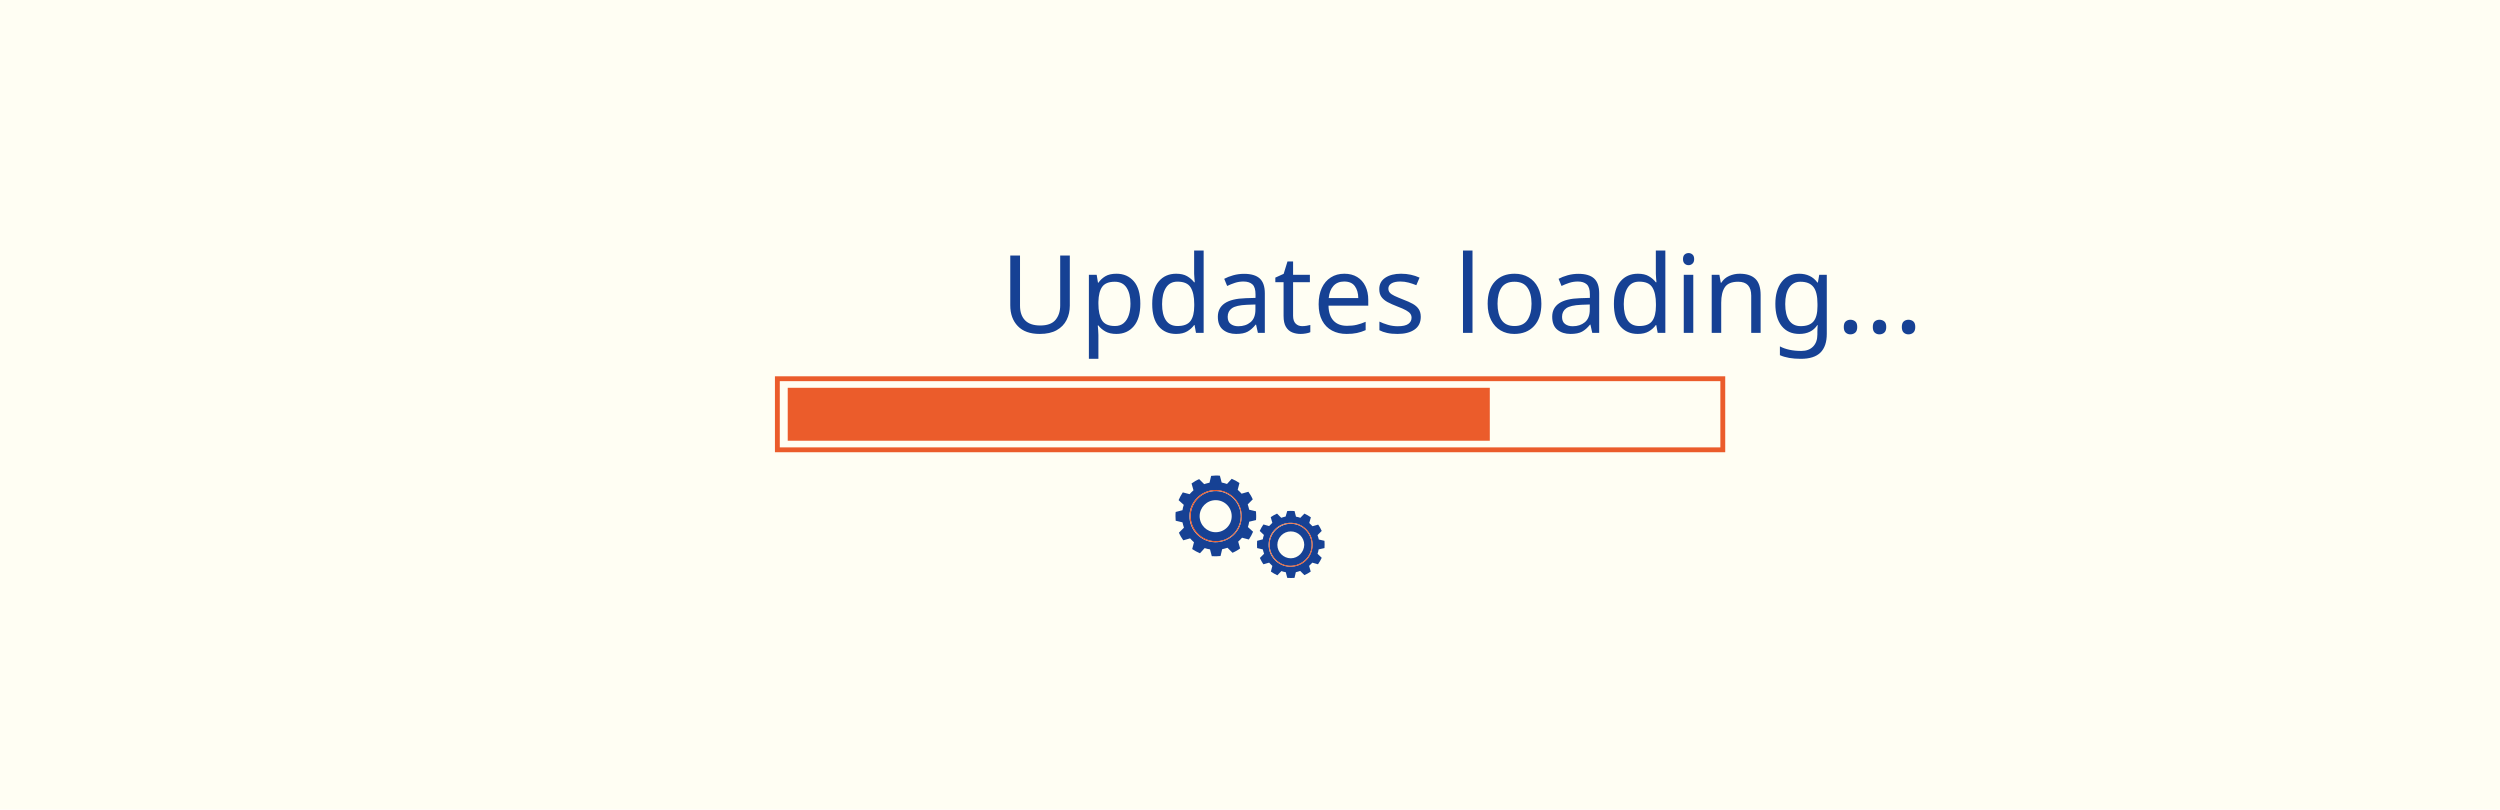
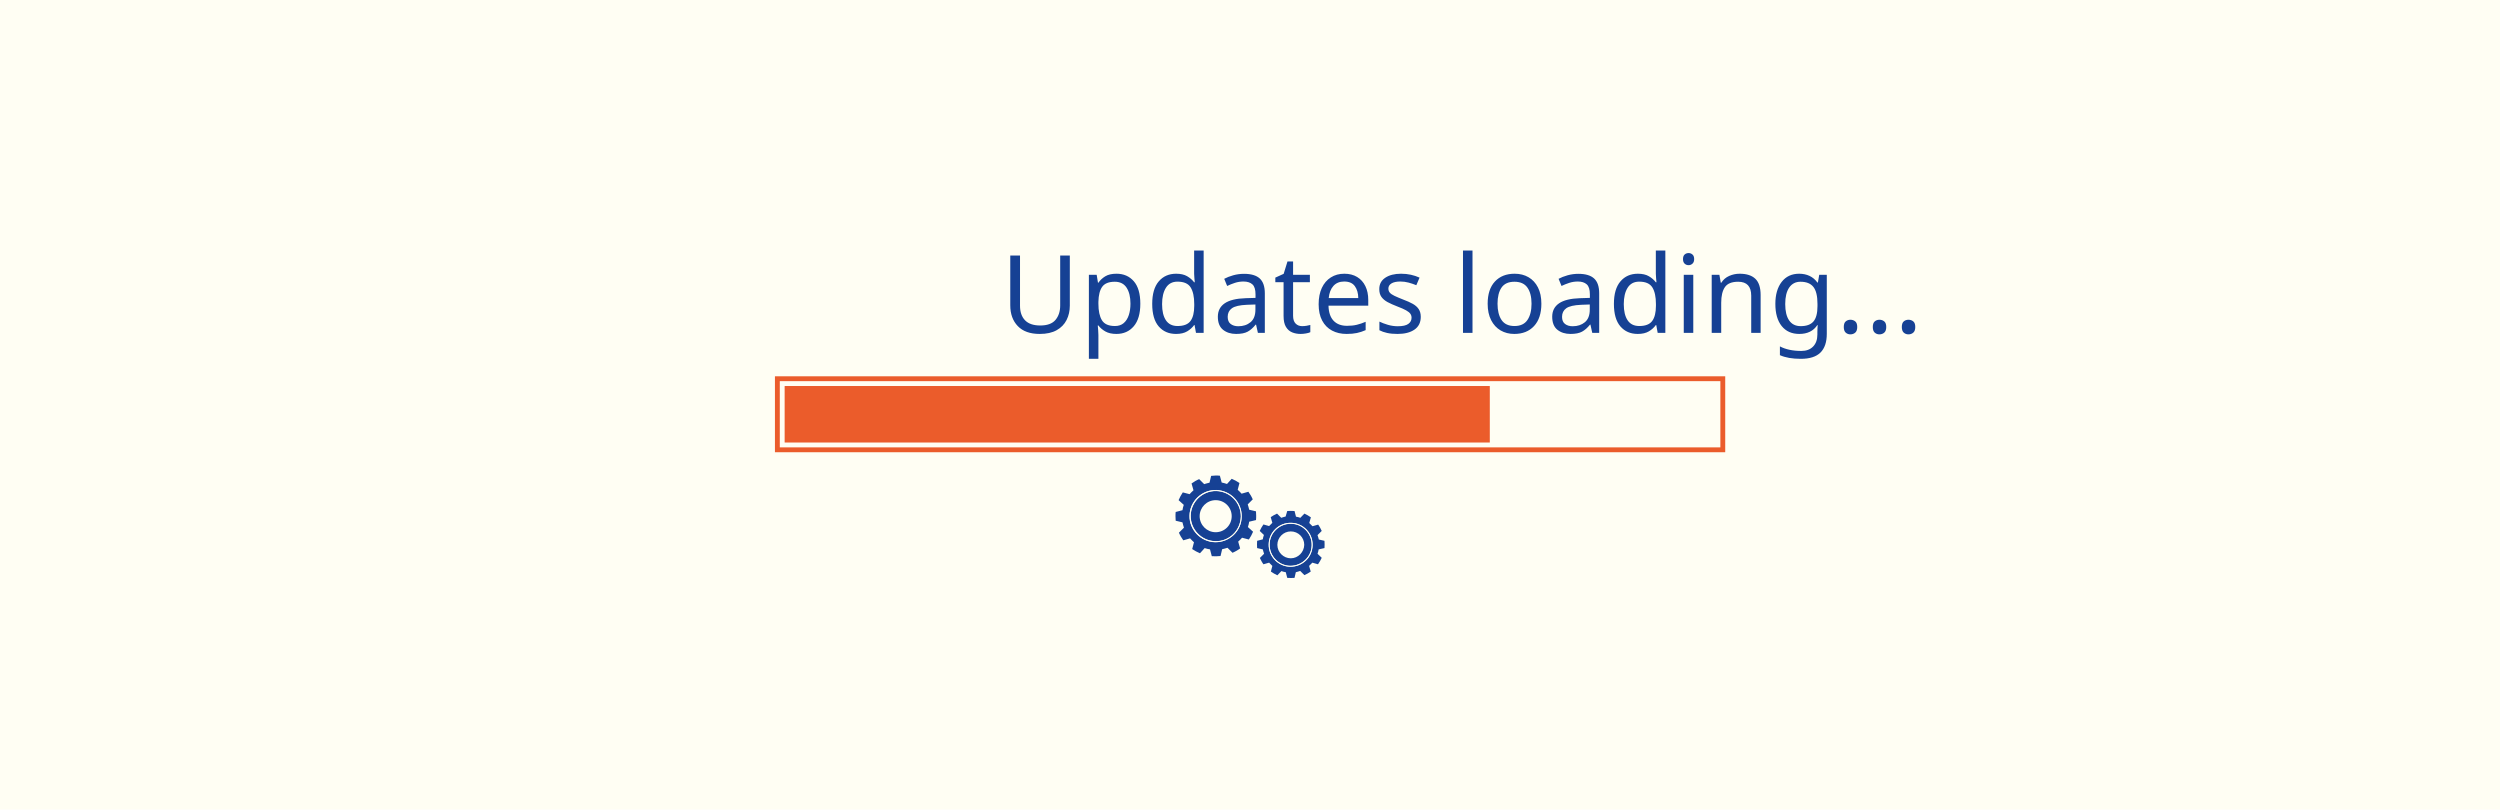
<svg xmlns="http://www.w3.org/2000/svg" version="1.1" id="Layer_1" x="0px" y="0px" viewBox="0 0 1544 500" style="enable-background:new 0 0 1544 500;" xml:space="preserve">
  <style type="text/css">
	.st0{fill:#FFFEF3;}
- 	.st1{fill:none;stroke:#EB5C2B;stroke-width:3;stroke-miterlimit:10;}
- 	.st2{fill:#EB5C2B;}
- 	.st3{fill:#164194;}
- 	.st4{font-family:'FreestyleScript-Regular';}
- 	.st5{font-size:66.872px;}
+ 	.st1{fill:#EB5C2B;}
+ 	.st2{fill:#164194;}
+ 	.st3{font-family:'FreestyleScript-Regular';}
+ 	.st4{font-size:66.872px;}
</style>
-   <rect y="0" class="st0" width="1544" height="500" />
+   <rect class="st0" width="1544" height="500" />
  <g>
-     <rect x="480.1" y="233.9" class="st1" width="583.9" height="43.9" />
-     <rect x="486.5" y="239.5" class="st2" width="433.6" height="32.7" />
+     <path class="st1" d="M1065.5,279.3H478.6v-46.9h586.9V279.3z M481.6,276.3h580.9v-40.9H481.6V276.3z" />
  </g>
-   <text transform="matrix(1 0 0 1 617.9272 205.5685)" class="st3 st4 st5">Updates loading...</text>
+   <rect x="484.6" y="238.4" class="st1" width="435.5" height="34.9" />
+   <text transform="matrix(1 0 0 1 617.9272 205.5685)" class="st2 st3 st4">Updates loading...</text>
  <g>
    <g>
-       <path class="st3" d="M797.4,323.5c-7.1-0.1-13.2,5.6-13.3,12.7c-0.1,7.1,5.6,13.2,12.7,13.3s13.2-5.6,13.3-12.7    C810.3,329.5,804.5,323.6,797.4,323.5z M797.2,344.8c-4.5,0-8.3-3.7-8.3-8.3c0-4.5,3.7-8.3,8.3-8.3s8.3,3.7,8.3,8.3    C805.4,341,801.7,344.8,797.2,344.8z" />
-       <path class="st3" d="M818,338.5c0.1-1.5,0.1-3.1,0-4.5l-3.5-0.8c-0.2-0.9-0.5-1.8-0.8-2.7l2.6-2.6c-0.3-0.7-0.7-1.4-1-2    c-0.3-0.7-0.8-1.2-1.2-1.9l-3.5,1c-0.7-0.7-1.4-1.4-2-2l1-3.5c-1.2-0.9-2.6-1.6-4-2.3l-2.5,2.6c-0.9-0.3-1.8-0.6-2.7-0.7l-0.9-3.5    c-1.5-0.1-3.1-0.1-4.5,0L794,319c-0.9,0.2-1.8,0.5-2.7,0.8l-2.6-2.6c-0.7,0.3-1.4,0.7-2,1s-1.2,0.8-1.9,1.2l1,3.5    c-0.7,0.7-1.4,1.4-2,2l-3.5-1c-0.9,1.2-1.6,2.6-2.3,4l2.6,2.5c-0.3,0.9-0.6,1.8-0.7,2.7l-3.5,0.9c-0.1,1.5-0.1,3.1,0,4.5l3.5,0.8    c0.2,0.9,0.5,1.8,0.8,2.7l-2.6,2.6c0.3,0.7,0.7,1.4,1,2c0.3,0.7,0.8,1.2,1.2,1.9l3.5-1c0.7,0.7,1.4,1.4,2,2l-0.9,3.5    c1.2,0.9,2.6,1.6,4,2.3l2.5-2.6c0.9,0.3,1.8,0.6,2.7,0.7l0.9,3.5c1.5,0.1,3.1,0.1,4.5,0l0.8-3.5c0.9-0.2,1.8-0.5,2.7-0.8l2.6,2.6    c0.7-0.3,1.4-0.7,2-1s1.2-0.8,1.9-1.2l-1-3.5c0.7-0.7,1.4-1.4,2-2l3.5,1c0.9-1.2,1.6-2.6,2.3-4l-2.6-2.5c0.3-0.9,0.6-1.8,0.7-2.7    L818,338.5z M796.8,350c-7.5-0.1-13.5-6.4-13.3-13.8c0.1-7.5,6.4-13.5,13.8-13.3c7.5,0.1,13.5,6.4,13.3,13.8    C810.5,344.2,804.3,350.1,796.8,350z" />
-       <path class="st2" d="M797.4,322.9c-7.5-0.1-13.7,5.8-13.8,13.3c-0.1,7.5,5.8,13.7,13.3,13.8c7.5,0.1,13.7-5.8,13.8-13.3    C810.9,329.2,804.9,323,797.4,322.9z M796.8,349.4c-7.1-0.1-12.9-6.1-12.7-13.3c0.1-7.1,6.1-12.9,13.3-12.7    c7.1,0.1,12.9,6.1,12.7,13.3C810,343.9,804,349.5,796.8,349.4z" />
+       <path class="st2" d="M797.4,323.5c-7.1-0.1-13.2,5.6-13.3,12.7s5.6,13.2,12.7,13.3s13.2-5.6,13.3-12.7    C810.3,329.5,804.5,323.6,797.4,323.5z M797.2,344.8c-4.5,0-8.3-3.7-8.3-8.3c0-4.5,3.7-8.3,8.3-8.3s8.3,3.7,8.3,8.3    C805.4,341,801.7,344.8,797.2,344.8z" />
+       <path class="st2" d="M818,338.5c0.1-1.5,0.1-3.1,0-4.5l-3.5-0.8c-0.2-0.9-0.5-1.8-0.8-2.7l2.6-2.6c-0.3-0.7-0.7-1.4-1-2    c-0.3-0.7-0.8-1.2-1.2-1.9l-3.5,1c-0.7-0.7-1.4-1.4-2-2l1-3.5c-1.2-0.9-2.6-1.6-4-2.3l-2.5,2.6c-0.9-0.3-1.8-0.6-2.7-0.7l-0.9-3.5    c-1.5-0.1-3.1-0.1-4.5,0l-1,3.4c-0.9,0.2-1.8,0.5-2.7,0.8l-2.6-2.6c-0.7,0.3-1.4,0.7-2,1s-1.2,0.8-1.9,1.2l1,3.5    c-0.7,0.7-1.4,1.4-2,2l-3.5-1c-0.9,1.2-1.6,2.6-2.3,4l2.6,2.5c-0.3,0.9-0.6,1.8-0.7,2.7l-3.5,0.9c-0.1,1.5-0.1,3.1,0,4.5l3.5,0.8    c0.2,0.9,0.5,1.8,0.8,2.7l-2.6,2.6c0.3,0.7,0.7,1.4,1,2c0.3,0.7,0.8,1.2,1.2,1.9l3.5-1c0.7,0.7,1.4,1.4,2,2l-0.9,3.5    c1.2,0.9,2.6,1.6,4,2.3l2.5-2.6c0.9,0.3,1.8,0.6,2.7,0.7l0.9,3.5c1.5,0.1,3.1,0.1,4.5,0l0.8-3.5c0.9-0.2,1.8-0.5,2.7-0.8l2.6,2.6    c0.7-0.3,1.4-0.7,2-1s1.2-0.8,1.9-1.2l-1-3.5c0.7-0.7,1.4-1.4,2-2l3.5,1c0.9-1.2,1.6-2.6,2.3-4l-2.6-2.5c0.3-0.9,0.6-1.8,0.7-2.7    L818,338.5z M796.8,350c-7.5-0.1-13.5-6.4-13.3-13.8c0.1-7.5,6.4-13.5,13.8-13.3c7.5,0.1,13.5,6.4,13.3,13.8    C810.5,344.2,804.3,350.1,796.8,350z" />
+       <path class="st0" d="M797.4,322.9c-7.5-0.1-13.7,5.8-13.8,13.3s5.8,13.7,13.3,13.8c7.5,0.1,13.7-5.8,13.8-13.3    C810.9,329.2,804.9,323,797.4,322.9z M796.8,349.4c-7.1-0.1-12.9-6.1-12.7-13.3c0.1-7.1,6.1-12.9,13.3-12.7    c7.1,0.1,12.9,6.1,12.7,13.3C810,343.9,804,349.5,796.8,349.4z" />
    </g>
    <g>
-       <path class="st3" d="M751.1,303.3c-8.5-0.2-15.6,6.6-15.8,15.2c-0.2,8.5,6.6,15.6,15.2,15.8c8.5,0.2,15.6-6.6,15.8-15.2    C766.4,310.5,759.6,303.5,751.1,303.3z M750.8,328.7c-5.4,0-9.9-4.4-9.9-9.9c0-5.4,4.4-9.9,9.9-9.9s9.9,4.4,9.9,9.9    C760.7,324.3,756.3,328.7,750.8,328.7z" />
-       <path class="st3" d="M775.7,321.2c0.2-1.8,0.1-3.6,0-5.4l-4.2-1c-0.2-1.1-0.6-2.2-0.9-3.3l3.1-3.1c-0.3-0.8-0.8-1.6-1.2-2.4    c-0.5-0.8-1-1.6-1.5-2.3l-4.2,1.2c-0.8-0.9-1.6-1.7-2.4-2.4l1.1-4.2c-1.5-1-3.1-1.9-4.8-2.6l-2.9,3.2c-1-0.3-2.2-0.7-3.3-0.9    l-1.1-4.2c-1.8-0.2-3.6-0.1-5.4,0.1l-1,4.2c-1.1,0.2-2.2,0.6-3.3,0.9l-3.1-3.1c-0.8,0.3-1.6,0.8-2.4,1.2c-0.8,0.5-1.6,1-2.3,1.5    l1.2,4.2c-0.9,0.8-1.7,1.6-2.4,2.4l-4.2-1.1c-1,1.5-1.9,3.1-2.6,4.8l3.2,2.9c-0.3,1-0.7,2.2-0.8,3.3l-4.2,1.1    c-0.2,1.8-0.1,3.6,0,5.4l4.2,1c0.2,1.1,0.6,2.2,0.9,3.3l-3.1,3.1c0.3,0.8,0.8,1.6,1.2,2.4c0.5,0.8,1,1.6,1.5,2.3l4.2-1.2    c0.8,0.9,1.6,1.7,2.4,2.4l-1.1,4.2c1.5,1,3.1,1.9,4.8,2.6l2.9-3.2c1.1,0.3,2.2,0.7,3.3,0.8l1.1,4.2c1.8,0.1,3.6,0.1,5.4-0.1l1-4.2    c1.1-0.2,2.2-0.6,3.3-0.9l3.1,3.1c0.8-0.3,1.6-0.8,2.4-1.2s1.6-1,2.3-1.5l-1.2-4.2c0.9-0.8,1.7-1.6,2.4-2.4l4.2,1.1    c1-1.5,1.9-3.1,2.6-4.8l-3.2-2.9c0.3-1,0.7-2.2,0.8-3.3L775.7,321.2z M750.4,334.9c-8.8-0.2-16-7.6-15.8-16.4    c0.2-8.8,7.6-16,16.4-15.8c8.8,0.2,16,7.6,15.8,16.4C766.8,328,759.4,335,750.4,334.9z" />
-       <path class="st2" d="M751.1,302.6c-8.8-0.2-16.3,6.9-16.4,15.8c-0.2,8.8,6.9,16.3,15.8,16.4c8.8,0.2,16.3-6.9,16.4-15.8    C767.1,310.2,760.1,302.8,751.1,302.6z M750.6,334.2c-8.5-0.2-15.3-7.3-15.2-15.8c0.2-8.5,7.3-15.3,15.8-15.2    c8.5,0.2,15.3,7.3,15.2,15.8C766.1,327.7,759.1,334.5,750.6,334.2z" />
+       <path class="st2" d="M751.1,303.3c-8.5-0.2-15.6,6.6-15.8,15.2c-0.2,8.5,6.6,15.6,15.2,15.8c8.5,0.2,15.6-6.6,15.8-15.2    C766.4,310.5,759.6,303.5,751.1,303.3z M750.8,328.7c-5.4,0-9.9-4.4-9.9-9.9c0-5.4,4.4-9.9,9.9-9.9s9.9,4.4,9.9,9.9    C760.7,324.3,756.3,328.7,750.8,328.7z" />
+       <path class="st2" d="M775.7,321.2c0.2-1.8,0.1-3.6,0-5.4l-4.2-1c-0.2-1.1-0.6-2.2-0.9-3.3l3.1-3.1c-0.3-0.8-0.8-1.6-1.2-2.4    c-0.5-0.8-1-1.6-1.5-2.3l-4.2,1.2c-0.8-0.9-1.6-1.7-2.4-2.4l1.1-4.2c-1.5-1-3.1-1.9-4.8-2.6l-2.9,3.2c-1-0.3-2.2-0.7-3.3-0.9    l-1.1-4.2c-1.8-0.2-3.6-0.1-5.4,0.1l-1,4.2c-1.1,0.2-2.2,0.6-3.3,0.9l-3.1-3.1c-0.8,0.3-1.6,0.8-2.4,1.2c-0.8,0.5-1.6,1-2.3,1.5    l1.2,4.2c-0.9,0.8-1.7,1.6-2.4,2.4l-4.2-1.1c-1,1.5-1.9,3.1-2.6,4.8l3.2,2.9c-0.3,1-0.7,2.2-0.8,3.3l-4.2,1.1    c-0.2,1.8-0.1,3.6,0,5.4l4.2,1c0.2,1.1,0.6,2.2,0.9,3.3l-3.1,3.1c0.3,0.8,0.8,1.6,1.2,2.4c0.5,0.8,1,1.6,1.5,2.3l4.2-1.2    c0.8,0.9,1.6,1.7,2.4,2.4l-1.1,4.2c1.5,1,3.1,1.9,4.8,2.6l2.9-3.2c1.1,0.3,2.2,0.7,3.3,0.8l1.1,4.2c1.8,0.1,3.6,0.1,5.4-0.1l1-4.2    c1.1-0.2,2.2-0.6,3.3-0.9l3.1,3.1c0.8-0.3,1.6-0.8,2.4-1.2s1.6-1,2.3-1.5l-1.2-4.2c0.9-0.8,1.7-1.6,2.4-2.4l4.2,1.1    c1-1.5,1.9-3.1,2.6-4.8l-3.2-2.9c0.3-1,0.7-2.2,0.8-3.3L775.7,321.2z M750.4,334.9c-8.8-0.2-16-7.6-15.8-16.4s7.6-16,16.4-15.8    c8.8,0.2,16,7.6,15.8,16.4C766.8,328,759.4,335,750.4,334.9z" />
+       <path class="st0" d="M751.1,302.6c-8.8-0.2-16.3,6.9-16.4,15.8c-0.2,8.8,6.9,16.3,15.8,16.4c8.8,0.2,16.3-6.9,16.4-15.8    C767.1,310.2,760.1,302.8,751.1,302.6z M750.6,334.2c-8.5-0.2-15.3-7.3-15.2-15.8c0.2-8.5,7.3-15.3,15.8-15.2    c8.5,0.2,15.3,7.3,15.2,15.8C766.1,327.7,759.1,334.5,750.6,334.2z" />
    </g>
  </g>
</svg>
